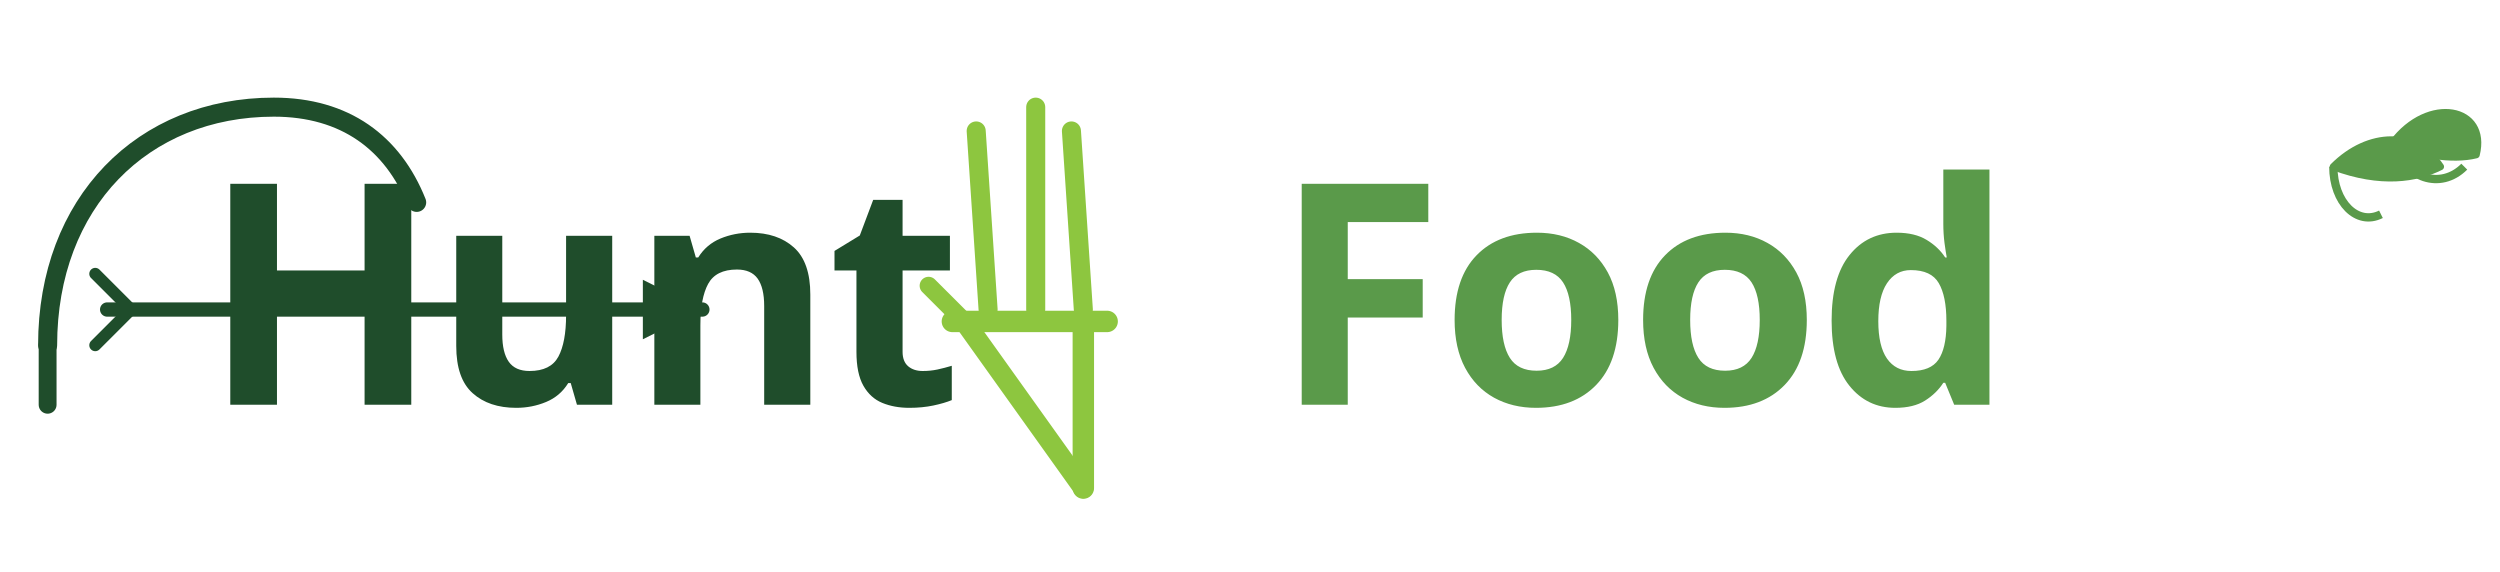
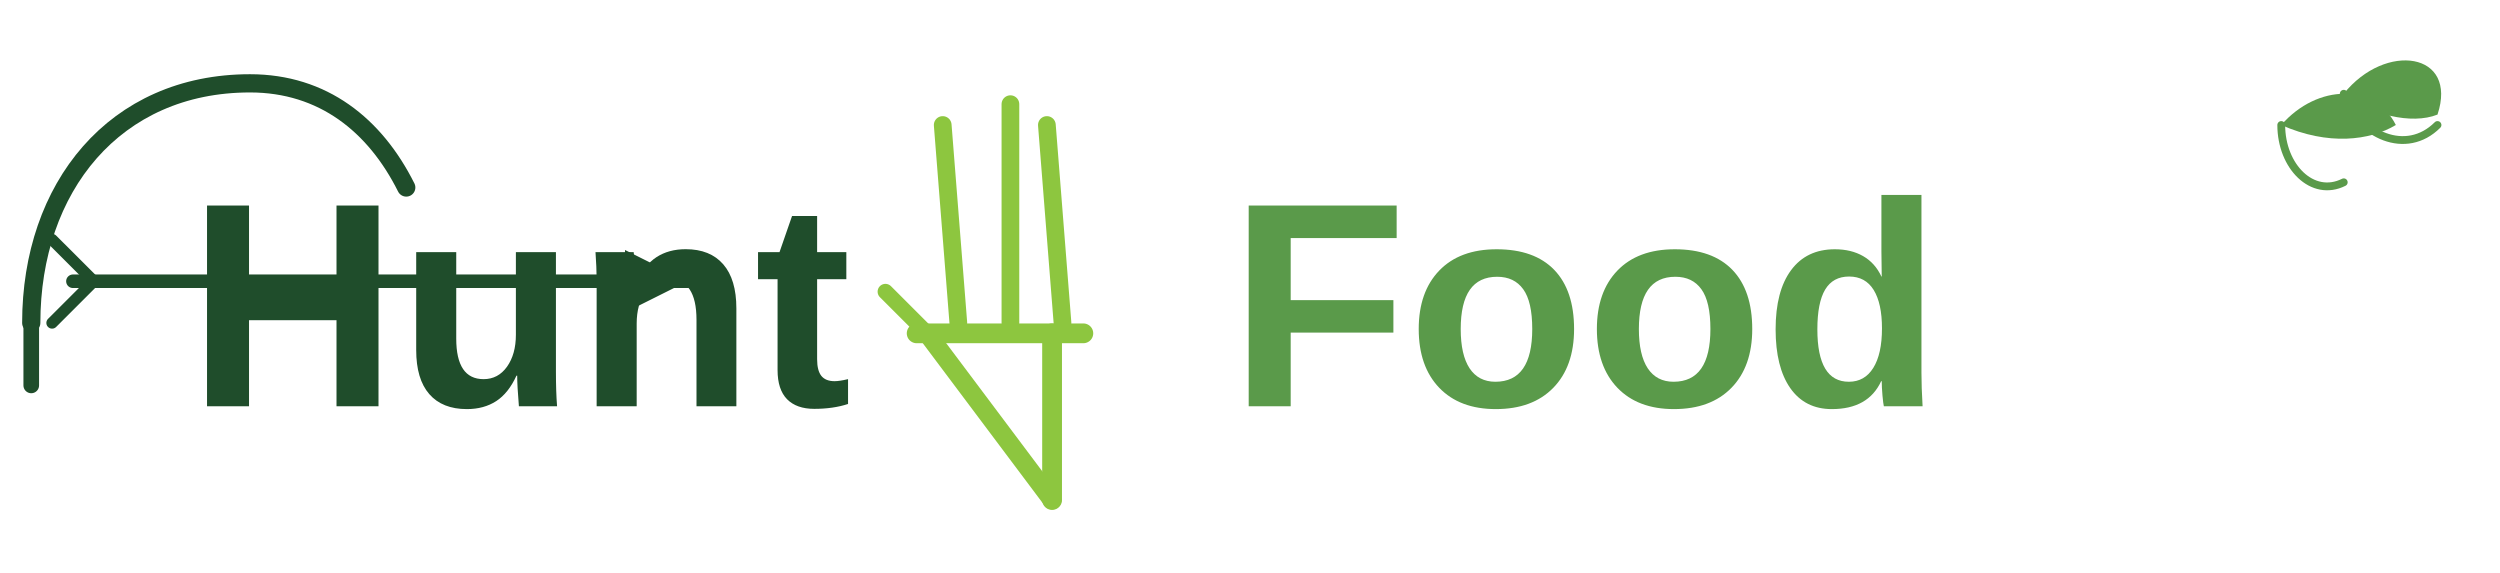
- <svg xmlns="http://www.w3.org/2000/svg" viewBox="0 0 420 96" fill="none" role="img" aria-label="Hunt 4 Food">
-   <defs>
-     <style>
-       .hunt { fill: #1f4d2b; font-family: 'DM Sans', system-ui, sans-serif; font-weight: 800; font-size: 52px; letter-spacing: -0.02em; }
-       .food { fill: #5a9a4a; font-family: 'DM Sans', system-ui, sans-serif; font-weight: 700; font-size: 52px; letter-spacing: -0.01em; }
-     </style>
-   </defs>
-   <path d="M8 58 C8 34, 24 18, 46 18 C58 18, 66 24, 70 34" stroke="#1f4d2b" stroke-width="3.2" stroke-linecap="round" fill="none" />
-   <path d="M8 58 V68" stroke="#1f4d2b" stroke-width="3" stroke-linecap="round" />
-   <path d="M18 52 H118" stroke="#1f4d2b" stroke-width="2.4" stroke-linecap="round" />
-   <path d="M118 52 L108 47 L108 57 Z" fill="#1f4d2b" />
-   <path d="M22 52 L16 46 M22 52 L16 58" stroke="#1f4d2b" stroke-width="2" stroke-linecap="round" />
-   <text x="34" y="68" class="hunt">Hunt</text>
-   <g transform="translate(152 14)" stroke-linecap="round" stroke-linejoin="round">
-     <path d="M14 38 L12 8" stroke="#8dc63f" stroke-width="3.2" />
-     <path d="M22 38 L22 4" stroke="#8dc63f" stroke-width="3.2" />
-     <path d="M30 38 L28 8" stroke="#8dc63f" stroke-width="3.2" />
-     <path d="M8 40 H34" stroke="#8dc63f" stroke-width="3.6" />
-     <path d="M10 40 L30 68" stroke="#8dc63f" stroke-width="3.4" />
-     <path d="M30 40 V68" stroke="#8dc63f" stroke-width="3.6" />
-     <path d="M10 40 L4 34" stroke="#8dc63f" stroke-width="3" />
+ <svg xmlns="http://www.w3.org/2000/svg" viewBox="0 0 480 110" fill="none" role="img" aria-label="Hunt 4 Food">
+   <path d="M6 62 C6 36, 22 16, 48 16 C62 16, 72 24, 78 36" stroke="#1f4d2b" stroke-width="3.5" stroke-linecap="round" />
+   <path d="M6 62 V74" stroke="#1f4d2b" stroke-width="3" stroke-linecap="round" />
+   <path d="M14 54 H132" stroke="#1f4d2b" stroke-width="2.6" stroke-linecap="round" />
+   <path d="M132 54 L120 48 L120 60 Z" fill="#1f4d2b" />
+   <path d="M18 54 L10 46 M18 54 L10 62" stroke="#1f4d2b" stroke-width="2.2" stroke-linecap="round" />
+   <text x="36" y="78" fill="#1f4d2b" font-family="Arial, Helvetica, sans-serif" font-weight="800" font-size="56">Hunt</text>
+   <g transform="translate(168 18)" stroke-linecap="round" stroke-linejoin="round">
+     <path d="M16 44 L13 6" stroke="#8dc63f" stroke-width="3.4" />
+     <path d="M26 44 L26 2" stroke="#8dc63f" stroke-width="3.4" />
+     <path d="M36 44 L33 6" stroke="#8dc63f" stroke-width="3.4" />
+     <path d="M8 46 H40" stroke="#8dc63f" stroke-width="3.8" />
+     <path d="M10 46 L34 78" stroke="#8dc63f" stroke-width="3.6" />
+     <path d="M34 46 V78" stroke="#8dc63f" stroke-width="3.8" />
+     <path d="M10 46 L2 38" stroke="#8dc63f" stroke-width="3" />
  </g>
-   <text x="214" y="68" class="food">Food</text>
-   <g fill="#5a9a4a" stroke="#5a9a4a" stroke-width="1.2" stroke-linejoin="round">
-     <path d="M392 28 C398 22, 406 22, 410 28 C406 30, 400 31, 392 28 Z" />
-     <path d="M402 24 C408 16, 418 18, 416 26 C412 27, 406 26, 402 24 Z" />
-     <path d="M392 28 C392 34, 396 38, 400 36" fill="none" stroke-width="1.4" />
-     <path d="M402 24 C404 30, 410 32, 414 28" fill="none" stroke-width="1.4" />
+   <text x="236" y="78" fill="#5a9a4a" font-family="Arial, Helvetica, sans-serif" font-weight="700" font-size="56">Food</text>
+   <g fill="#5a9a4a">
+     <path d="M438 24 C445 16, 456 16, 460 24 C455 27, 447 28, 438 24 Z" />
+     <path d="M450 18 C458 8, 472 10, 468 22 C463 24, 455 22, 450 18 Z" />
+   </g>
+   <g stroke="#5a9a4a" stroke-width="1.5" fill="none" stroke-linecap="round">
+     <path d="M438 24 C438 32, 444 38, 450 35" />
+     <path d="M450 18 C453 26, 462 30, 468 24" />
  </g>
</svg>
